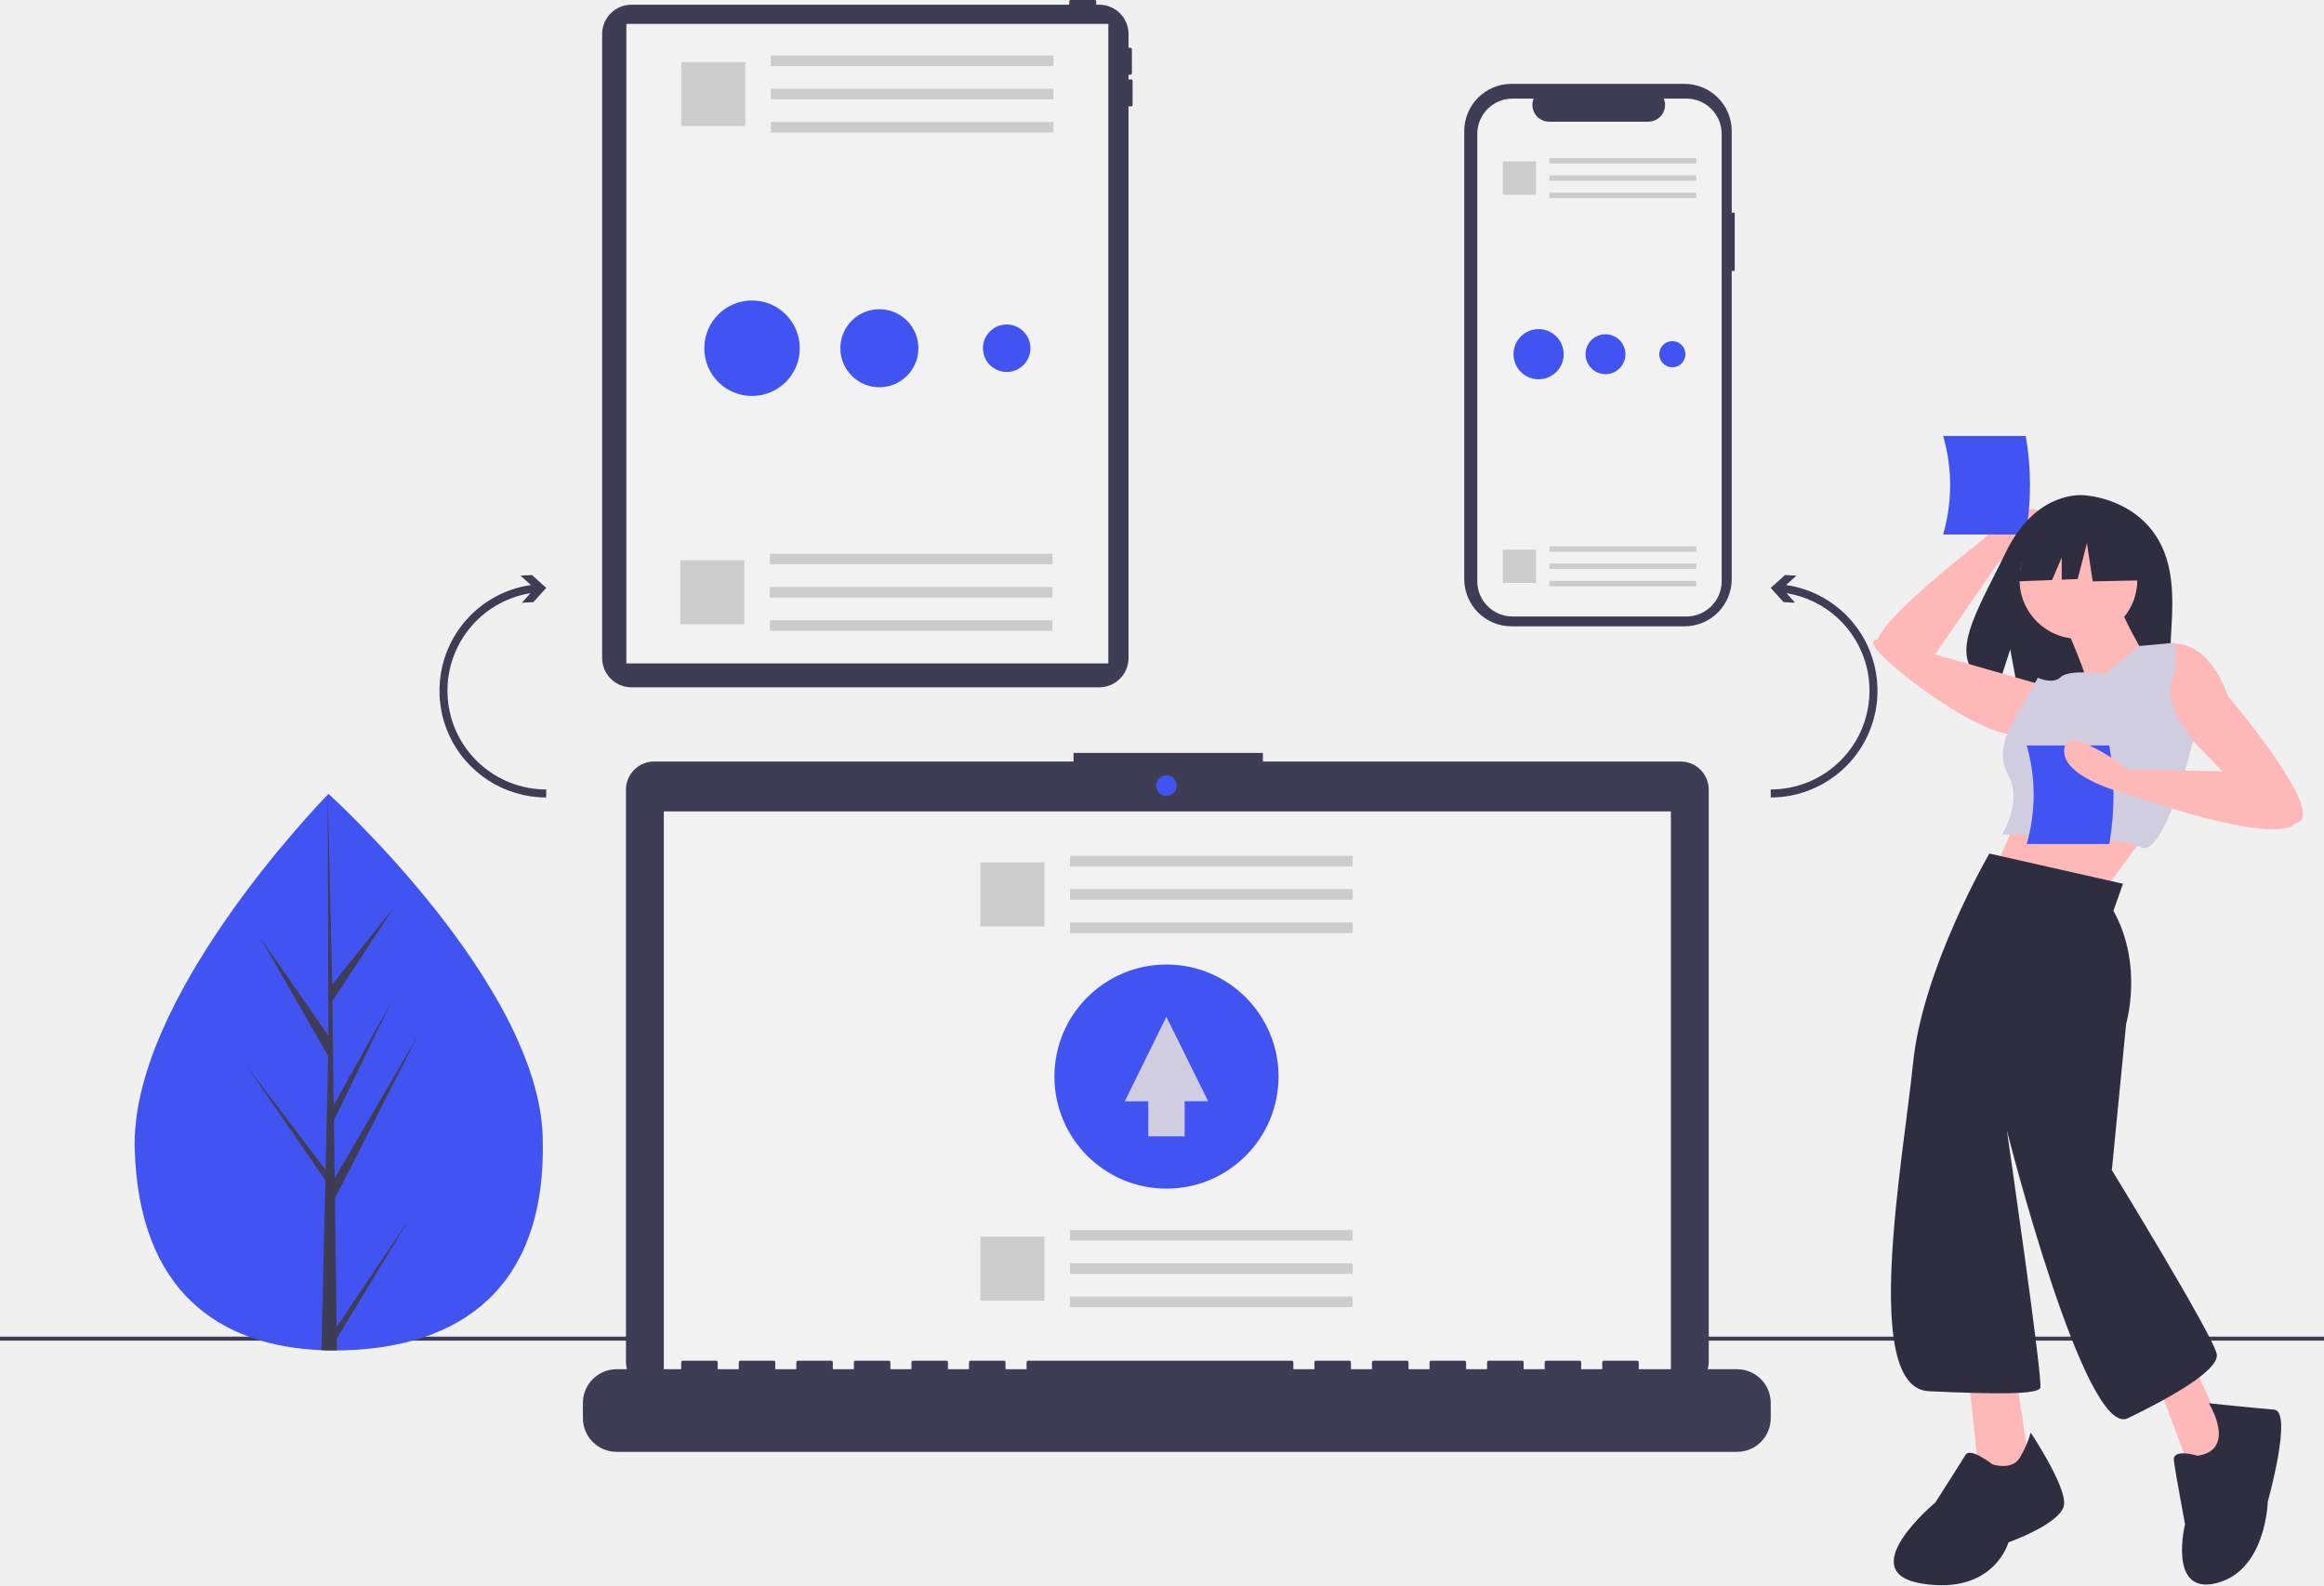
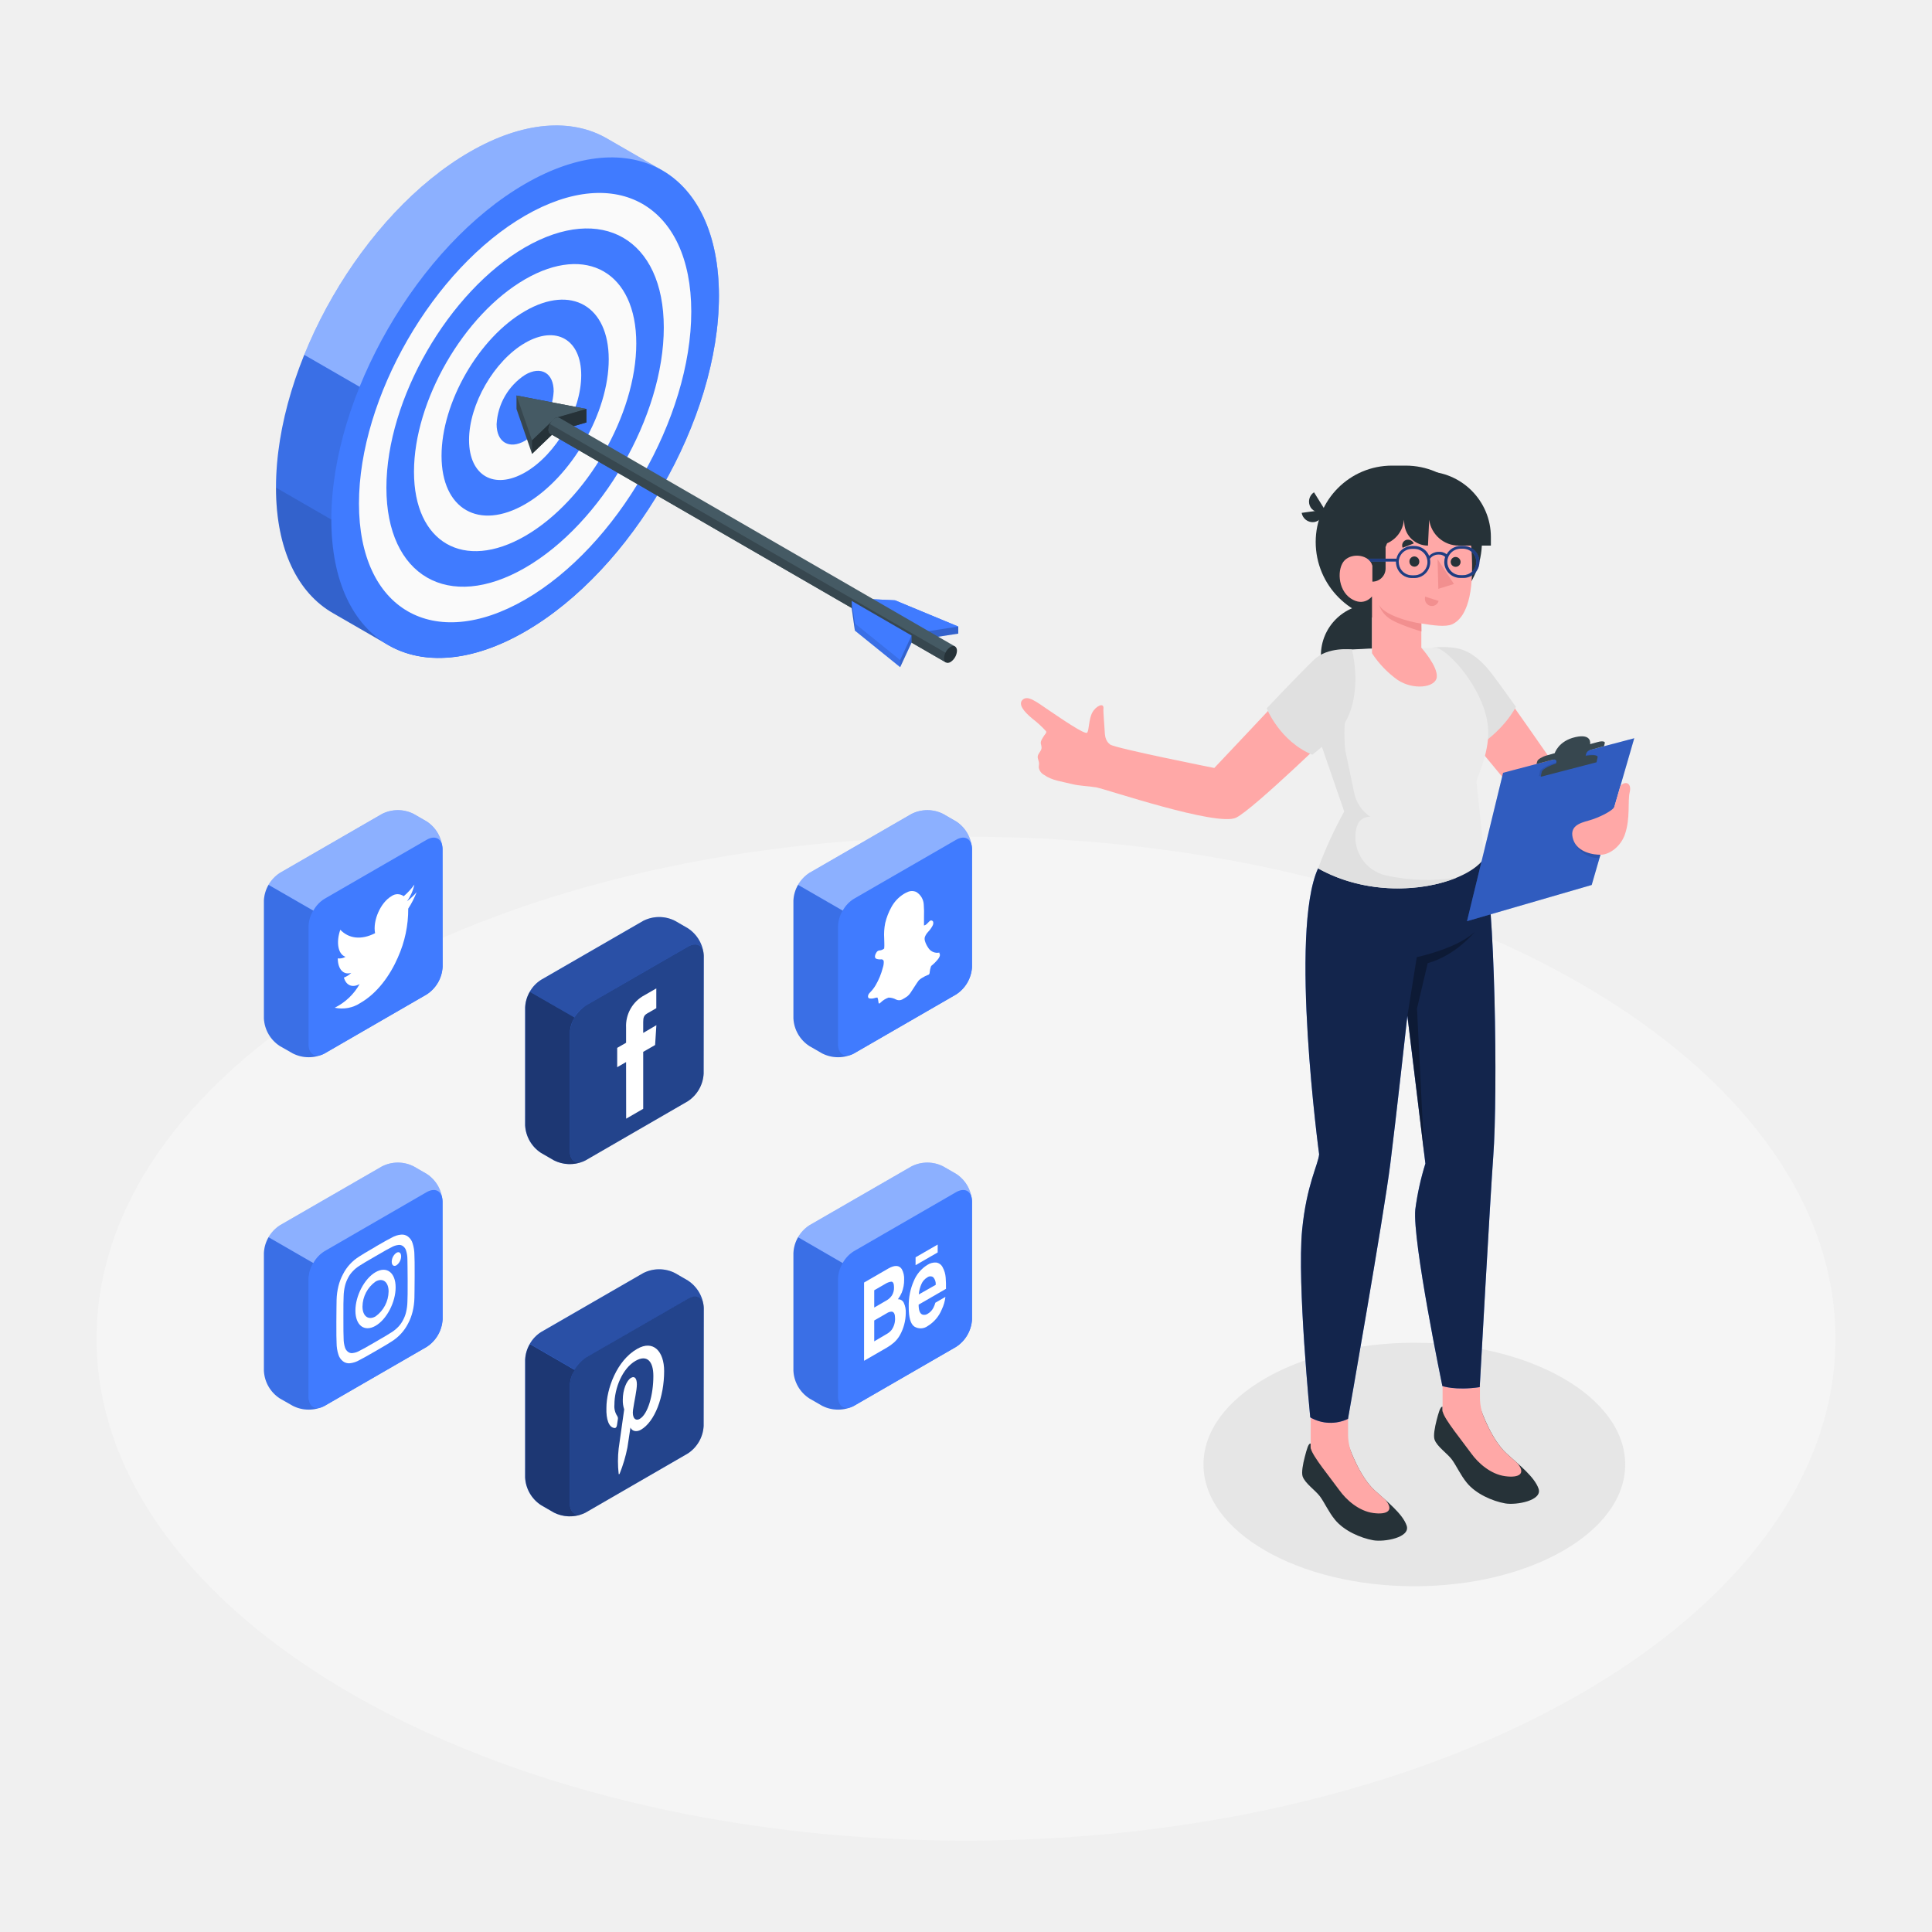
- <svg xmlns="http://www.w3.org/2000/svg" id="b788e214-8c62-4533-b5b0-3b3e1bf4c8d8" data-name="Layer 1" width="1161.522" height="792.25" viewBox="0 0 1161.522 792.25">
-   <path d="M584.621,93.574h-1.346v-2.355h1.009a.673.673,0,0,0,.673-.673V78.435a.673.673,0,0,0-.673-.673h-1.009V70.883a14.653,14.653,0,0,0-14.653-14.653h-1.495V54.548a.673.673,0,0,0-.673-.673H554.342a.673.673,0,0,0-.673.673v1.682H334.837a14.653,14.653,0,0,0-14.653,14.653v311.838a14.653,14.653,0,0,0,14.653,14.653H568.622a14.653,14.653,0,0,0,14.653-14.653V107.032h1.346a.673.673,0,0,0,.673-.673V94.247A.673.673,0,0,0,584.621,93.574Z" transform="translate(-19.23898 -53.87484)" fill="#3f3d56" />
-   <rect x="313.055" y="11.94" width="240.89" height="319.62" fill="#f2f2f2" />
-   <rect y="668" width="1161.522" height="2" fill="#3f3d56" />
-   <path d="M290.491,622.122c2.243,76.794-42.627,104.937-98.938,106.581q-1.962.057-3.906.07-3.917.03-7.758-.13c-50.927-2.114-91.24-29.148-93.325-100.566-2.158-73.909,89.578-169.939,96.461-177.042.006-0.0.006-0.0.012-.007.261-.271.395-.406.395-.406S288.249,545.335,290.491,622.122Z" transform="translate(-19.23898 -53.87484)" fill="#4154f1" />
-   <path d="M187.499,717.066l35.771-53.194-35.697,58.917.075,5.986q-3.917.03-7.758-.13l1.774-76.942-.049-.594.065-.115.17-7.271-39.173-56.875,39.127,51.433.139,1.537,1.34-58.133L149.447,522.719l33.931,48.754-.354-120.436.001-.401.012.394,2.246,94.92,30.836-38.557-30.736,46.734.673,51.999,28.376-50.749-28.272,58.393.375,28.914,41.266-70.692-41.141,80.779Z" transform="translate(-19.23898 -53.87484)" fill="#3f3d56" />
-   <path d="M886.239,160.207h-1.49V119.4A23.618,23.618,0,0,0,861.131,95.781H774.675a23.618,23.618,0,0,0-23.618,23.618V343.273a23.618,23.618,0,0,0,23.618,23.618H861.131a23.618,23.618,0,0,0,23.618-23.618V189.255H886.239Z" transform="translate(-19.23898 -53.87484)" fill="#3f3d56" />
-   <path d="M879.72,120.788V344.335a17.639,17.639,0,0,1-17.635,17.642H775.211a17.638,17.638,0,0,1-17.635-17.642V120.788a17.637,17.637,0,0,1,17.635-17.635h10.54a8.379,8.379,0,0,0,7.759,11.542h49.53a8.379,8.379,0,0,0,7.759-11.542h11.285A17.637,17.637,0,0,1,879.72,120.788Z" transform="translate(-19.23898 -53.87484)" fill="#f2f2f2" />
-   <rect x="774.348" y="79" width="73.396" height="2.727" fill="#ccc" />
-   <rect x="774.348" y="87.636" width="73.396" height="2.727" fill="#ccc" />
-   <rect x="774.348" y="96.273" width="73.396" height="2.727" fill="#ccc" />
-   <rect x="751.073" y="80.686" width="16.629" height="16.629" fill="#ccc" />
-   <rect x="774.348" y="273" width="73.396" height="2.727" fill="#ccc" />
-   <rect x="774.348" y="281.636" width="73.396" height="2.727" fill="#ccc" />
-   <rect x="774.348" y="290.273" width="73.396" height="2.727" fill="#ccc" />
-   <rect x="751.073" y="274.685" width="16.629" height="16.629" fill="#ccc" />
-   <path d="M859.147,434.443H650.425v-4.302H555.783v4.302H346.201a14.118,14.118,0,0,0-14.118,14.118V734.365a14.118,14.118,0,0,0,14.118,14.118H859.147a14.118,14.118,0,0,0,14.118-14.118V448.561A14.118,14.118,0,0,0,859.147,434.443Z" transform="translate(-19.23898 -53.87484)" fill="#3f3d56" />
-   <rect x="331.772" y="405.519" width="503.325" height="283.927" fill="#f2f2f2" />
-   <circle cx="583.005" cy="392.613" r="5.162" fill="#4154f1" />
-   <path d="M887.397,738.159H838.276v-3.539a.702.702,0,0,0-.702-.702H820.733a.702.702,0,0,0-.702.702v3.539h-10.526v-3.539a.702.702,0,0,0-.702-.702H791.962a.702.702,0,0,0-.702.702v3.539h-10.526v-3.539a.702.702,0,0,0-.702-.702H763.191a.702.702,0,0,0-.702.702v3.539H751.963v-3.539a.702.702,0,0,0-.702-.702H734.42a.702.702,0,0,0-.702.702v3.539H723.192v-3.539a.702.702,0,0,0-.702-.702H705.649a.702.702,0,0,0-.702.702v3.539h-10.526v-3.539a.702.702,0,0,0-.702-.702H676.878a.702.702,0,0,0-.702.702v3.539h-10.526v-3.539a.702.702,0,0,0-.702-.702H533.022a.702.702,0,0,0-.702.702v3.539h-10.526v-3.539a.702.702,0,0,0-.702-.702H504.251a.702.702,0,0,0-.702.702v3.539h-10.526v-3.539a.702.702,0,0,0-.702-.702H475.48a.702.702,0,0,0-.702.702v3.539h-10.526v-3.539a.702.702,0,0,0-.702-.702H446.709a.702.702,0,0,0-.702.702v3.539h-10.526v-3.539a.702.702,0,0,0-.702-.702H417.938a.702.702,0,0,0-.702.702v3.539h-10.526v-3.539a.702.702,0,0,0-.702-.702H389.167a.702.702,0,0,0-.702.702v3.539h-10.526v-3.539a.702.702,0,0,0-.702-.702H360.396a.702.702,0,0,0-.702.702v3.539H327.415a16.842,16.842,0,0,0-16.842,16.842v7.615a16.842,16.842,0,0,0,16.842,16.842H887.397A16.842,16.842,0,0,0,904.239,762.616v-7.615A16.842,16.842,0,0,0,887.397,738.159Z" transform="translate(-19.23898 -53.87484)" fill="#3f3d56" />
-   <rect x="534.788" y="427.757" width="141.24" height="5.248" fill="#e6e6e6" />
-   <rect x="534.788" y="444.376" width="141.24" height="5.248" fill="#e6e6e6" />
-   <rect x="534.788" y="460.995" width="141.24" height="5.248" fill="#e6e6e6" />
-   <rect x="534.788" y="427.757" width="141.24" height="5.248" fill="#ccc" />
-   <rect x="534.788" y="444.376" width="141.24" height="5.248" fill="#ccc" />
-   <rect x="534.788" y="460.995" width="141.24" height="5.248" fill="#ccc" />
-   <rect x="490" y="431" width="32" height="32" fill="#ccc" />
-   <rect x="534.788" y="614.756" width="141.24" height="5.248" fill="#ccc" />
-   <rect x="534.788" y="631.376" width="141.24" height="5.248" fill="#ccc" />
-   <rect x="534.788" y="647.995" width="141.24" height="5.248" fill="#ccc" />
-   <rect x="490" y="618" width="32" height="32" fill="#ccc" />
-   <path d="M943.511,362.922a53.197,53.197,0,0,0-31.606-16.678l5.198-4.696-5.751-.29-7.115,6.431,6.431,7.115,5.751.29-4.309-4.764a49.359,49.359,0,0,1-7.872,98.087v4a53.364,53.364,0,0,0,39.272-89.494Z" transform="translate(-19.23898 -53.87484)" fill="#3f3d56" />
-   <path d="M252.967,362.922a53.197,53.197,0,0,1,31.606-16.678l-5.198-4.696,5.751-.29,7.115,6.431-6.431,7.115-5.751.29,4.309-4.764a49.359,49.359,0,0,0,7.872,98.087v4a53.364,53.364,0,0,1-39.272-89.494Z" transform="translate(-19.23898 -53.87484)" fill="#3f3d56" />
-   <rect x="385.274" y="27.756" width="141.24" height="5.248" fill="#ccc" />
-   <rect x="385.274" y="44.376" width="141.24" height="5.248" fill="#ccc" />
-   <rect x="385.274" y="60.995" width="141.24" height="5.248" fill="#ccc" />
-   <rect x="340.486" y="31" width="32" height="32" fill="#ccc" />
-   <rect x="384.788" y="276.757" width="141.24" height="5.248" fill="#ccc" />
-   <rect x="384.788" y="293.376" width="141.24" height="5.248" fill="#ccc" />
-   <rect x="384.788" y="309.995" width="141.24" height="5.248" fill="#ccc" />
-   <rect x="340" y="280" width="32" height="32" fill="#ccc" />
-   <path d="M985.771,381.797l31.894-46.306s27.773-22.269,19.813-26.605-28.8,15.993-28.8,15.993-60.124,46.093-50.21,52.526S985.771,381.797,985.771,381.797Z" transform="translate(-19.23898 -53.87484)" fill="#ffb8b8" />
-   <path d="M990.406,320.986h41.304a144.462,144.462,0,0,0,0-49.247H990.406A88.611,88.611,0,0,1,990.406,320.986Z" transform="translate(-19.23898 -53.87484)" fill="#4154f1" />
-   <path d="M1097.791,323.336c-12.412-20.973-36.969-21.95-36.969-21.95s-23.929-3.06-39.279,28.882c-14.308,29.773-34.054,58.519-3.179,65.488l5.577-17.358,3.454,18.65a120.807,120.807,0,0,0,13.21.226c33.065-1.068,64.554.312,63.54-11.553C1102.797,369.948,1109.734,343.516,1097.791,323.336Z" transform="translate(-19.23898 -53.87484)" fill="#2f2e41" />
-   <path d="M1031.796,452.616l-15.9,36.57,55.651,8.745s26.235-35.775,28.62-38.16Z" transform="translate(-19.23898 -53.87484)" fill="#ffb8b8" />
-   <circle cx="1038.792" cy="289.825" r="29.415" fill="#ffb8b8" />
-   <path d="M1050.876,365.165s13.515,30.21,11.925,33.39,28.62-16.695,28.62-16.695-12.72-21.465-11.925-24.645Z" transform="translate(-19.23898 -53.87484)" fill="#ffb8b8" />
-   <path d="M1095.396,377.885s23.85-13.515,37.365,23.85c0,0,44.52,52.471,36.57,62.011s-38.16-23.055-38.16-23.055l-19.08-19.875s-27.03-7.155-24.645-22.26S1095.396,377.885,1095.396,377.885Z" transform="translate(-19.23898 -53.87484)" fill="#ffb8b8" />
-   <path d="M1039.746,396.17l-55.651-15.9s-29.415-11.925-28.62-4.77,54.061,47.701,71.551,45.316S1039.746,396.17,1039.746,396.17Z" transform="translate(-19.23898 -53.87484)" fill="#ffb8b8" />
-   <path d="M1071.546,390.605s-18.285-2.385-22.26,1.59-11.528.398-11.528.398L1025.038,415.648s-9.143,13.118-1.988,25.838-3.18,29.415-3.18,29.415,57.241,0,69.166,6.36,26.298-53.068,26.298-53.068-14.77-18.085-10.795-29.215,1.59-19.875,1.59-19.875l-17.49,1.59Z" transform="translate(-19.23898 -53.87484)" fill="#d0cde1" />
-   <polygon points="983.936 688.124 990.297 749.34 1014.942 736.62 1006.992 683.354 983.936 688.124" fill="#ffb8b8" />
-   <polygon points="1076.952 687.329 1097.648 742.67 1117.523 728.36 1092.853 674.609 1076.952 687.329" fill="#ffb8b8" />
-   <path d="M1034.181,769.824a49.649,49.649,0,0,1-5.565,12.72c-3.975,6.36-13.515,3.18-13.515,3.18s-11.13-8.745-13.515-4.77-15.105,23.85-15.105,23.85-42.135,34.98-6.36,40.545,42.93-20.67,42.93-20.67,27.03-9.54,27.825-19.08S1034.181,769.824,1034.181,769.824Z" transform="translate(-19.23898 -53.87484)" fill="#2f2e41" />
-   <path d="M1117.657,781.414s-12.72-3.975-11.925,2.385,5.565,31.8,5.565,31.8-8.745,35.775,15.9,29.415,25.44-40.545,25.44-40.545,12.72-45.316,3.18-46.111-32.595-3.18-32.595-3.18S1137.532,778.234,1117.657,781.414Z" transform="translate(-19.23898 -53.87484)" fill="#2f2e41" />
-   <polygon points="1073.065 267.439 1048.804 254.731 1015.301 259.93 1008.369 290.545 1025.624 289.881 1030.444 278.634 1030.444 289.696 1038.406 289.389 1043.027 271.483 1045.916 290.545 1074.22 289.967 1073.065 267.439" fill="#2f2e41" />
-   <path d="M1080.291,495.546l-66.781-15.105s-33.39,57.241-38.16,104.941-26.235,162.182,7.95,163.772,54.061,1.59,55.651-1.59-16.695-128.791-16.695-128.791,38.955,154.232,60.421,143.897,45.316-23.85,44.52-31.8-52.471-92.221-52.471-92.221l7.155-73.141s8.745-29.415-6.36-56.446Z" transform="translate(-19.23898 -53.87484)" fill="#2f2e41" />
-   <path d="M1032.162,475.672h41.304a144.462,144.462,0,0,0,0-49.247H1032.162A88.612,88.612,0,0,1,1032.162,475.672Z" transform="translate(-19.23898 -53.87484)" fill="#4154f1" />
-   <path d="M1152.637,439.896l-69.961-1.59s-31.005-23.85-31.8-9.54,32.595,22.26,32.595,22.26,71.782,25.758,82.797,14.469Z" transform="translate(-19.23898 -53.87484)" fill="#ffb8b8" />
-   <circle cx="375.864" cy="174.031" r="23.864" fill="#4154f1" />
-   <circle cx="439.5" cy="174.031" r="19.5" fill="#4154f1" />
-   <circle cx="503.136" cy="174.031" r="11.864" fill="#4154f1" />
-   <circle cx="768.978" cy="177.02" r="12.536" fill="#4154f1" />
-   <circle cx="802.409" cy="177.02" r="9.967" fill="#4154f1" />
-   <circle cx="835.839" cy="177.02" r="6.536" fill="#4154f1" />
-   <circle cx="583" cy="538.032" r="56" fill="#4154f1" />
-   <polygon points="603.834 550.347 582.946 508.159 562.166 550.401 573.908 550.386 573.908 567.904 592.083 567.904 592.083 550.362 603.834 550.347" fill="#d0cde1" />
+ <svg xmlns="http://www.w3.org/2000/svg" viewBox="0 0 500 500">
+   <g id="freepik--Floor--inject-2">
+     <ellipse id="freepik--floor--inject-2" cx="250" cy="346.45" rx="225.01" ry="129.91" style="fill:#f5f5f5" />
+   </g>
+   <g id="freepik--Shadow--inject-2">
+     <ellipse id="freepik--shadow--inject-2" cx="366.03" cy="379.01" rx="54.57" ry="31.51" style="fill:#e6e6e6" />
+   </g>
+   <g id="freepik--Target--inject-2">
+     <path d="M157.05,35.82c-9.08-5.25-21.62-4.51-35.48,3.49-27.69,16-50.15,54.89-50.14,86.88,0,16.05,5.66,27.3,14.79,32.51,2.38,1.36,11.83,6.82,14.23,8.21,9.07,5.24,21.61,4.49,35.46-3.5,27.69-16,50.15-54.89,50.15-86.88,0-16-5.62-27.2-14.68-32.44" style="fill:#407BFF" />
+     <path d="M71.43,126.19h0c0,16.05,5.66,27.3,14.79,32.51,2.38,1.36,11.83,6.82,14.23,8.21,9.07,5.24,21.6,4.49,35.45-3.5Z" style="opacity:0.2" />
+     <path d="M78.74,91.83c-4.64,11.46-7.31,23.32-7.31,34.36l64.47,37.22h0c9.56-5.52,18.49-13.77,26.09-23.52Z" style="opacity:0.1" />
+     <path d="M162,139.89c14.42-18.5,24.06-42.41,24.06-63.36,0-16-5.62-27.2-14.68-32.44l-14.33-8.27c-9.08-5.25-21.62-4.51-35.48,3.49-18.13,10.48-34,30.77-42.83,52.52Z" style="fill:#fff;opacity:0.4" />
+     <path d="M135.9,47.58c-27.69,16-50.15,54.89-50.15,86.87s22.46,45,50.16,29,50.17-54.89,50.15-86.88S163.57,31.59,135.9,47.58Z" style="fill:#407BFF" />
+     <path d="M135.9,55.81c-23.76,13.72-43,47.09-43,74.52s19.27,38.56,43,24.85,43-47.09,43-74.53S159.66,42.09,135.9,55.81Z" style="fill:#fafafa" />
+     <path d="M135.9,64C116.08,75.49,100,103.33,100,126.22s16.07,32.17,35.9,20.72,35.89-39.28,35.89-62.17S155.73,52.59,135.9,64Z" style="fill:#407BFF" />
+     <path d="M135.9,72.27c-15.89,9.18-28.76,31.49-28.76,49.83s12.88,25.79,28.77,16.61,28.76-31.48,28.76-49.83S151.79,63.1,135.9,72.27Z" style="fill:#fafafa" />
+     <path d="M135.9,80.5c-12,6.9-21.64,23.69-21.63,37.49s9.69,19.39,21.64,12.49S157.54,106.8,157.54,93,147.85,73.6,135.9,80.5Z" style="fill:#407BFF" />
+     <path d="M135.9,88.74c-8,4.62-14.51,15.88-14.51,25.13s6.5,13,14.52,8.38,14.51-15.88,14.51-25.14S143.92,84.11,135.9,88.74Z" style="fill:#fafafa" />
+     <path d="M135.9,97a16.33,16.33,0,0,0-7.38,12.79c0,4.7,3.31,6.61,7.39,4.26a16.35,16.35,0,0,0,7.38-12.79C143.29,96.52,140,94.61,135.9,97Z" style="fill:#407BFF" />
+     <polygon points="248 162.15 231.63 155.36 221.5 154.88 221.5 156.72 237 165.68 248 163.98 248 162.15" style="fill:#407BFF" />
+     <polygon points="221.5 154.88 231.63 155.36 248 162.15 237 163.85 221.5 154.88" style="fill:#407BFF" />
+     <polygon points="237 165.68 237 163.85 248 162.15 248 163.98 237 165.68" style="opacity:0.2" />
+     <polygon points="237 163.85 221.5 154.88 221.5 156.72 237 165.68 237 163.85" style="opacity:0.1" />
+     <polygon points="151.76 105.84 133.67 102.36 133.67 105.84 137.69 117.45 143.75 111.65 143.75 111.65 151.76 109.33 151.76 105.84" style="fill:#37474f" />
+     <polygon points="133.67 102.36 137.69 113.97 143.75 108.16 143.75 108.16 151.76 105.84 133.67 102.36" style="fill:#455a64" />
+     <polygon points="137.69 113.97 137.69 117.45 143.75 111.65 143.75 108.16 137.69 113.97" style="fill:#263238" />
+     <polygon points="143.75 108.16 151.76 105.84 151.76 109.33 143.75 111.65 143.75 108.16" style="fill:#263238" />
+     <path d="M144.83,108.16a1.14,1.14,0,0,0-1.21.08,3.75,3.75,0,0,0-1.67,2.93,1.2,1.2,0,0,0,.5,1.11h0l102.36,59.17,2.33-4.16Z" style="fill:#455a64" />
+     <path d="M142.32,109.73a3.38,3.38,0,0,0-.37,1.44,1.2,1.2,0,0,0,.5,1.11h0l102.36,59.17,1.05-1.86Z" style="fill:#37474f" />
+     <path d="M246,167.41a3.7,3.7,0,0,0-1.68,2.92c0,1.09.75,1.53,1.68,1a3.72,3.72,0,0,0,1.67-2.93C247.64,167.32,246.89,166.87,246,167.41Z" style="fill:#263238" />
+     <polygon points="235.91 166.32 235.91 166.31 235.91 164.47 220.41 155.51 220.41 157.35 221.24 163.2 232.96 172.67 235.91 166.32 235.91 166.32" style="fill:#407BFF" />
+     <polygon points="220.41 155.51 221.24 161.35 221.24 163.19 220.41 157.35 220.41 155.51" style="opacity:0.2" />
+     <polygon points="235.91 164.47 232.96 170.82 232.96 172.66 235.91 166.31 235.91 164.47" style="opacity:0.2" />
+     <polygon points="221.24 161.35 232.96 170.82 232.96 172.66 221.24 163.19 221.24 161.35" style="opacity:0.1" />
+   </g>
+   <g id="freepik--social-icons--inject-2">
+     <path d="M72.4,225.93l26.46-15.28a9.07,9.07,0,0,1,8.21,0l3.34,1.93a9.09,9.09,0,0,1,4.11,7.12v30.54a9.05,9.05,0,0,1-4.11,7.11L84,272.63a9.07,9.07,0,0,1-8.21,0L72.4,270.7a9.07,9.07,0,0,1-4.1-7.11V233A9.06,9.06,0,0,1,72.4,225.93Z" style="fill:#407BFF" />
+     <path d="M114.52,219.7c0-2.62-1.84-3.68-4.11-2.38L84,232.6a9.07,9.07,0,0,0-4.11,7.11v30.55c0,2.62,1.84,3.68,4.11,2.37l26.45-15.28a9.05,9.05,0,0,0,4.11-7.11Z" style="fill:#407BFF" />
+     <path d="M68.3,263.59a9,9,0,0,0,4.1,7.11l3.35,1.93a9.17,9.17,0,0,0,7.51.34c-1.94.73-3.41-.36-3.41-2.71V239.72a8.44,8.44,0,0,1,1.2-4.05L69.5,229a8.4,8.4,0,0,0-1.2,4Z" style="opacity:0.1" />
+     <path d="M114.47,219c-.31-2.09-2-2.85-4.06-1.66L84,232.6a8.29,8.29,0,0,0-2.91,3.07L69.5,229a8.32,8.32,0,0,1,2.9-3.06l26.46-15.28a9.07,9.07,0,0,1,8.21,0l3.34,1.94A9.18,9.18,0,0,1,114.47,219Z" style="fill:#fff;opacity:0.4" />
+     <path d="M103,247.71a30.3,30.3,0,0,0,2.65-12.56,23.28,23.28,0,0,0,2.17-4.25,15.61,15.61,0,0,1-2.49,2.35,11.74,11.74,0,0,0,1.91-4.31,17,17,0,0,1-2.76,3,2.66,2.66,0,0,0-3.18,0c-2.8,1.62-4.87,6.31-4.23,9.57-3.62,1.84-6.82,1.39-9-.89-1.14,3.27-.59,6.36,1.35,7a3.11,3.11,0,0,1-2,.41c0,2.72,1.4,4.39,3.49,3.75A5.52,5.52,0,0,1,89,253c.56,2,2.16,2.73,4.07,1.68a15.06,15.06,0,0,1-6.44,6.12,8.68,8.68,0,0,0,6.66-1.25c4.3-2.48,7.61-7,9.71-11.82" style="fill:#fff" />
+     <path d="M209.43,225.93l26.46-15.28a9.07,9.07,0,0,1,8.21,0l3.34,1.93a9.09,9.09,0,0,1,4.11,7.12v30.54a9.05,9.05,0,0,1-4.11,7.11L221,272.63a9.07,9.07,0,0,1-8.21,0l-3.35-1.93a9.07,9.07,0,0,1-4.1-7.11V233A9.06,9.06,0,0,1,209.43,225.93Z" style="fill:#407BFF" />
+     <path d="M251.55,219.7c0-2.62-1.84-3.68-4.11-2.37L221,232.6a9.07,9.07,0,0,0-4.11,7.11v30.55c0,2.62,1.84,3.68,4.11,2.37l26.45-15.27a9.09,9.09,0,0,0,4.11-7.12Z" style="fill:#407BFF" />
+     <path d="M251.5,219c-.31-2.09-2-2.85-4.06-1.66L221,232.6a8.29,8.29,0,0,0-2.91,3.07L206.53,229a8.32,8.32,0,0,1,2.9-3.06l26.46-15.28a9.07,9.07,0,0,1,8.21,0l3.34,1.94A9.18,9.18,0,0,1,251.5,219Z" style="fill:#fff;opacity:0.4" />
+     <path d="M205.33,263.59a9.07,9.07,0,0,0,4.1,7.11l3.35,1.93a9.21,9.21,0,0,0,7.51.33c-1.94.73-3.41-.36-3.41-2.7V239.71a8.44,8.44,0,0,1,1.2-4.05L206.53,229a8.44,8.44,0,0,0-1.2,4Z" style="opacity:0.1" />
+     <path d="M243.25,246.58h0s0,0,0,0h0a1.28,1.28,0,0,0-.59,0h0a2.73,2.73,0,0,1-2.46-1.34,5.81,5.81,0,0,1-.84-1.77h0a1.85,1.85,0,0,1,0-1h0a4.13,4.13,0,0,1,.84-1.31h0a7.24,7.24,0,0,0,1.14-1.57h0a1.73,1.73,0,0,0,.17-.42l0-.14a1.06,1.06,0,0,0,0-.44h0a.57.57,0,0,0-.4-.36h0c-.21-.08-.46.06-.68.3h0a7.26,7.26,0,0,1-.61.62,0,0,0,0,0,0,0,1.38,1.38,0,0,1-.69.37,1.35,1.35,0,0,1,0-.23h0c0-.63,0-1.31,0-2h0a27.47,27.47,0,0,0-.06-3.15v0a4.06,4.06,0,0,0-1.94-3.3,2.71,2.71,0,0,0-2.37.07h0a7.62,7.62,0,0,0-.85.44,9.14,9.14,0,0,0-3.24,3.45,16.3,16.3,0,0,0-1.58,4.09h0a15.32,15.32,0,0,0-.26,4h0c0,.87.09,1.68,0,2.53a.11.11,0,0,1,0,.06,2.06,2.06,0,0,1-.81.43h0a4,4,0,0,1-.63.1h0a1.11,1.11,0,0,0-.61.56h0v0a1.88,1.88,0,0,0-.34,1v.07h0a.56.56,0,0,0,.2.4c.09.06.17.09.22.12h0a3.12,3.12,0,0,0,1.28.11h0a.6.6,0,0,1,.57.51,4.32,4.32,0,0,1-.23,1.64h0A17.7,17.7,0,0,1,226.6,255a9.34,9.34,0,0,1-1.42,1.83l0,0a1.81,1.81,0,0,0-.51.75.3.3,0,0,0,0,.1.67.67,0,0,0,.08.56.35.35,0,0,0,.21.14h0a2.77,2.77,0,0,0,1.31-.06h0a2.74,2.74,0,0,1,.82-.16s0,.12.09.29.11.72.2,1.11c0,.11.09.17.17.15a.66.66,0,0,0,.32-.22l0,0a5.53,5.53,0,0,1,2.08-1.31h0a4,4,0,0,1,1.95.5h0a1.75,1.75,0,0,0,1.56,0h0a12.33,12.33,0,0,0,1.32-.81h0a4.5,4.5,0,0,0,1-1.15s0,0,0,0c.7-1,1.33-2.13,2-3h0a4,4,0,0,1,.81-.62h0a9.3,9.3,0,0,1,1.7-.85l.06,0a.77.77,0,0,0,.19-.28.66.66,0,0,0,.06-.22c0-.1,0-.15,0-.06a.29.29,0,0,0,0-.09,7,7,0,0,1,.33-1.48.89.89,0,0,1,.35-.37l0,0a10.84,10.84,0,0,0,1.35-1.36l0,0a2.91,2.91,0,0,0,.55-.88h0c.14-.37.07-.72-.12-.79Z" style="fill:#fff;fill-rule:evenodd" />
+     <path d="M209.43,317.13l26.46-15.27a9.07,9.07,0,0,1,8.21,0l3.34,1.93a9.07,9.07,0,0,1,4.11,7.11v30.55a9.08,9.08,0,0,1-4.11,7.11L221,363.83a9.07,9.07,0,0,1-8.21,0l-3.35-1.93a9.06,9.06,0,0,1-4.1-7.11V324.24A9.06,9.06,0,0,1,209.43,317.13Z" style="fill:#407BFF" />
+     <path d="M251.55,310.9c0-2.62-1.84-3.68-4.11-2.37L221,323.8a9.08,9.08,0,0,0-4.11,7.11v30.55c0,2.62,1.84,3.68,4.11,2.37l26.45-15.27a9.07,9.07,0,0,0,4.11-7.11Z" style="fill:#407BFF" />
+     <path d="M231.41,347.4a7.53,7.53,0,0,0,1.49-1.87,12,12,0,0,0,1.51-5.7,5.59,5.59,0,0,0-.51-2.67,1.59,1.59,0,0,0-1.52-.91,8.62,8.62,0,0,0,1-1.74,8.75,8.75,0,0,0,.61-3.33,5.13,5.13,0,0,0-.61-2.74c-.67-1-1.8-1.08-3.41-.19l-6.35,3.67v20.25l5.92-3.42A11.33,11.33,0,0,0,231.41,347.4Zm-5.16-13.48,2.86-1.65a3.8,3.8,0,0,1,1.55-.58c.48,0,.71.52.71,1.46a3.79,3.79,0,0,1-.53,2.09,4.12,4.12,0,0,1-1.39,1.3l-3.2,1.85Zm0,13.22v-5.4l3.24-1.87a2.34,2.34,0,0,1,1.31-.42c.56.08.84.64.84,1.69a4.91,4.91,0,0,1-.87,3,4.16,4.16,0,0,1-1.33,1.12Z" style="fill:#fff" />
+     <path d="M236.64,343.32a3.08,3.08,0,0,0,3.43-.13,9,9,0,0,0,3.66-4.3,10,10,0,0,0,.94-3.25l-2.6,1.5a6.47,6.47,0,0,1-.52,1.33,3.66,3.66,0,0,1-1.41,1.5,1.61,1.61,0,0,1-1.4.25q-1-.36-1-2.58l7.08-4.09a28.31,28.31,0,0,0-.08-2.92,6.49,6.49,0,0,0-.78-2.65,2.23,2.23,0,0,0-1.68-1.24,3.73,3.73,0,0,0-2.28.62,8.8,8.8,0,0,0-3.48,4.08,15.62,15.62,0,0,0-1.34,6.74Q235.16,342.34,236.64,343.32Zm1.82-11a3.65,3.65,0,0,1,1.52-1.73,1.3,1.3,0,0,1,1.51-.07,2.56,2.56,0,0,1,.67,2L237.78,335A8.11,8.11,0,0,1,238.46,332.32Z" style="fill:#fff" />
+     <polygon points="242.67 322.09 236.95 325.39 236.95 327.43 242.67 324.13 242.67 322.09" style="fill:#fff" />
+     <path d="M251.5,310.19c-.31-2.09-2-2.84-4.06-1.66L221,323.8a8.29,8.29,0,0,0-2.91,3.07l-11.55-6.68a8.39,8.39,0,0,1,2.9-3.06l26.46-15.28a9.13,9.13,0,0,1,8.21,0l3.34,1.94A9.18,9.18,0,0,1,251.5,310.19Z" style="fill:#fff;opacity:0.4" />
+     <path d="M205.33,354.79a9.06,9.06,0,0,0,4.1,7.11l3.35,1.93a9.17,9.17,0,0,0,7.51.33c-1.94.73-3.41-.36-3.41-2.7V330.91a8.37,8.37,0,0,1,1.2-4l-11.55-6.68a8.44,8.44,0,0,0-1.2,4.05Z" style="opacity:0.1" />
+     <path d="M182.14,338.51a9.09,9.09,0,0,0-4.1-7.11l-3.35-1.93a9.07,9.07,0,0,0-8.21,0L140,344.74a9.09,9.09,0,0,0-4.11,7.12V382.4a9.09,9.09,0,0,0,4.11,7.12l3.34,1.93a9.13,9.13,0,0,0,8.21,0L178,376.17a9.09,9.09,0,0,0,4.1-7.11Z" style="fill:#407BFF" />
+     <path d="M135.92,382.41a9.07,9.07,0,0,0,4.11,7.11l3.34,1.93a9.13,9.13,0,0,0,7.51.33c-1.93.73-3.4-.36-3.4-2.7V358.53a8.28,8.28,0,0,1,1.21-4l-11.56-6.68a8.44,8.44,0,0,0-1.2,4.05Z" style="opacity:0.55" />
+     <path d="M182.14,338.49c0-2.62-1.84-3.68-4.1-2.37l-26.46,15.27a9.08,9.08,0,0,0-4.1,7.12v30.54c0,2.67,1.83,3.7,4.1,2.4L178,376.15a9.06,9.06,0,0,0,4.1-7.11Z" style="opacity:0.45" />
+     <path d="M182.09,337.8c-.31-2.08-2-2.84-4.06-1.66l-26.44,15.27a8.29,8.29,0,0,0-2.91,3.07l-11.55-6.67a8.24,8.24,0,0,1,2.9-3.06l26.45-15.28a9.09,9.09,0,0,1,8.22,0L178,331.4A9.19,9.19,0,0,1,182.09,337.8Z" style="opacity:0.35" />
+     <path d="M159.12,369.58c.25,0,.48-.27.55-.75.05-.33.17-1.16.23-1.5s0-.61-.16-.86a4.55,4.55,0,0,1-.73-2.93c0-4.32,2.09-9.41,5.46-11.35,3-1.72,4.62.14,4.62,3.89,0,4.93-1.41,9.9-3.52,11.12-1.16.67-2-.31-1.75-2.28.33-2.36,1-5.07,1-6.64,0-1.4-.49-2.28-1.5-1.7-1.19.69-2.14,3.13-2.14,5.66a7.29,7.29,0,0,0,.36,2.51s-1.22,8.63-1.43,10.14a29,29,0,0,0,0,6.52c0,.19.19.14.27-.06a37.42,37.42,0,0,0,2-6.75c.14-.84.78-5.15.78-5.15.39.91,1.52,1.25,2.72.56,3.57-2.06,6-8.47,6-15.18,0-5.07-2.79-8.18-7-5.73-5.28,3-7.94,10.4-7.94,15.26C156.84,367.3,157.56,369.5,159.12,369.58Z" style="fill:#fff" />
+     <path d="M72.4,317.13l26.46-15.27a9.07,9.07,0,0,1,8.21,0l3.34,1.93a9.07,9.07,0,0,1,4.11,7.11v30.55a9.08,9.08,0,0,1-4.11,7.11L84,363.83a9.07,9.07,0,0,1-8.21,0L72.4,361.9a9.06,9.06,0,0,1-4.1-7.11V324.24A9.06,9.06,0,0,1,72.4,317.13Z" style="fill:#407BFF" />
+     <path d="M68.3,354.79a9.08,9.08,0,0,0,4.1,7.12l3.35,1.93a9.21,9.21,0,0,0,7.51.33c-1.94.73-3.41-.36-3.41-2.7V330.92a8.44,8.44,0,0,1,1.2-4.05L69.5,320.2a8.44,8.44,0,0,0-1.2,4.05Z" style="opacity:0.1" />
+     <path d="M114.52,310.91c0-2.62-1.84-3.68-4.11-2.37L84,323.81a9.08,9.08,0,0,0-4.11,7.11v30.55c0,2.62,1.84,3.68,4.11,2.37l26.45-15.27a9.08,9.08,0,0,0,4.11-7.11Z" style="fill:#407BFF" />
+     <path d="M114.47,310.19c-.31-2.09-2-2.84-4.06-1.66L84,323.8a8.29,8.29,0,0,0-2.91,3.07L69.5,320.19a8.39,8.39,0,0,1,2.9-3.06l26.46-15.28a9.13,9.13,0,0,1,8.21,0l3.34,1.94A9.18,9.18,0,0,1,114.47,310.19Z" style="fill:#fff;opacity:0.4" />
+     <path d="M97.19,325.1c2.7-1.57,3-1.74,4.09-2.29a4.56,4.56,0,0,1,1.89-.62,1.57,1.57,0,0,1,1.16.34,2.09,2.09,0,0,1,.76,1.11,7.6,7.6,0,0,1,.35,2.31c0,1.4.06,1.82.06,5.43s0,4-.06,5.5a12.62,12.62,0,0,1-.35,2.71,8,8,0,0,1-.76,2,7.42,7.42,0,0,1-1.16,1.69,9,9,0,0,1-1.89,1.55c-1.07.68-1.39.88-4.09,2.44s-3,1.74-4.1,2.29a4.58,4.58,0,0,1-1.88.62,1.59,1.59,0,0,1-1.17-.34,2.25,2.25,0,0,1-.76-1.11,7.6,7.6,0,0,1-.35-2.31c-.05-1.4-.06-1.82-.06-5.43s0-4,.06-5.5a12.62,12.62,0,0,1,.35-2.71,8.88,8.88,0,0,1,.76-2,7.15,7.15,0,0,1,1.17-1.69,8.61,8.61,0,0,1,1.88-1.55c1.07-.68,1.39-.88,4.1-2.44m0-2.44c-2.76,1.59-3.1,1.81-4.18,2.5a11.5,11.5,0,0,0-4.26,4.64,13.1,13.1,0,0,0-1.17,3.07,16.44,16.44,0,0,0-.47,3.55c0,1.47-.06,1.94-.06,5.61s0,4.13.06,5.54a9.92,9.92,0,0,0,.47,3,3.43,3.43,0,0,0,1.17,1.72,2.51,2.51,0,0,0,1.79.52A6.06,6.06,0,0,0,93,352c1.08-.56,1.42-.74,4.18-2.33s3.09-1.81,4.18-2.5a11.74,11.74,0,0,0,4.25-4.64,13.1,13.1,0,0,0,1.17-3.07,16.54,16.54,0,0,0,.47-3.56c0-1.47.06-1.93.06-5.6s0-4.13-.06-5.54a9.92,9.92,0,0,0-.47-3,3.38,3.38,0,0,0-1.17-1.72,2.51,2.51,0,0,0-1.79-.52,5.83,5.83,0,0,0-2.46.79c-1.09.56-1.43.74-4.18,2.33" style="fill:#fff" />
+     <path d="M97.19,329.24c-2.88,1.66-5.21,6.11-5.21,9.95s2.33,5.59,5.21,3.93,5.2-6.11,5.2-9.95-2.33-5.59-5.2-3.93m0,11.45c-1.87,1.07-3.38-.07-3.38-2.56a8.09,8.09,0,0,1,3.38-6.46c1.86-1.07,3.38.07,3.38,2.56a8.12,8.12,0,0,1-3.38,6.46" style="fill:#fff" />
+     <path d="M103.81,325.14a2.92,2.92,0,0,1-1.21,2.32c-.67.39-1.22,0-1.22-.92a2.89,2.89,0,0,1,1.22-2.32c.67-.39,1.21,0,1.21.92" style="fill:#fff" />
+     <path d="M182.14,247.36a9.1,9.1,0,0,0-4.1-7.12l-3.35-1.93a9.07,9.07,0,0,0-8.21,0L140,253.59a9.07,9.07,0,0,0-4.11,7.11v30.55a9.07,9.07,0,0,0,4.11,7.11l3.34,1.93a9.07,9.07,0,0,0,8.21,0L178,285a9.1,9.1,0,0,0,4.1-7.12Z" style="fill:#407BFF" />
+     <path d="M135.92,291.25a9.09,9.09,0,0,0,4.11,7.12l3.34,1.93a9.21,9.21,0,0,0,7.51.33c-1.93.73-3.4-.36-3.4-2.7V267.38a8.35,8.35,0,0,1,1.21-4.05l-11.56-6.67a8.44,8.44,0,0,0-1.2,4Z" style="opacity:0.55" />
+     <path d="M182.14,247.36c0-2.62-1.84-3.68-4.1-2.37l-26.46,15.27a9.06,9.06,0,0,0-4.1,7.11v30.55c0,2.62,1.83,3.68,4.1,2.37L178,285a9.08,9.08,0,0,0,4.1-7.12Z" style="opacity:0.45" />
+     <path d="M162.05,289.51l4.41-2.55V272.22l3.08-1.77.33-5.13-3.41,2v-2.81c0-1.16.18-1.72,1-2.21l2.39-1.38v-5.12l-3.06,1.76a9,9,0,0,0-4.76,8.37v3.94l-2.3,1.32v5l2.3-1.33Z" style="fill:#fff" />
+     <path d="M182.09,246.65c-.31-2.09-2-2.85-4.06-1.66l-26.44,15.27a8.21,8.21,0,0,0-2.91,3.07l-11.55-6.68a8.24,8.24,0,0,1,2.9-3.06l26.45-15.28a9.09,9.09,0,0,1,8.22,0l3.33,1.94A9.15,9.15,0,0,1,182.09,246.65Z" style="opacity:0.35" />
+   </g>
+   <g id="freepik--Character--inject-2">
+     <path d="M371.57,167.6c6.38.29,9.42,1.28,12.76,5.21s20,28.1,20,28.1-2.95,8.28-9.41,7.57l-12.68-15.34Z" style="fill:#ffa8a7" />
+     <path d="M370.72,167.61s4.58-.6,7.85.58,5.82,3.93,7.74,6.47,6,8.26,6,8.26-3.05,6.4-11.37,11.22Z" style="fill:#e0e0e0" />
+     <g id="freepik--character--inject-2">
+       <path d="M363.12,160.65h-2.21a20.41,20.41,0,0,1-20.41-20.4h0a19.75,19.75,0,0,1,19.75-19.75h3.52a19.75,19.75,0,0,1,19.75,19.75h0A20.41,20.41,0,0,1,363.12,160.65Z" style="fill:#263238" />
+       <path d="M341.85,182.86h0a13.25,13.25,0,0,0,13.24-13.25V156.37h0a13.24,13.24,0,0,0-13.24,13.24Z" style="fill:#263238" />
+       <path d="M348.86,375v-1.38c.55,1.62,3.08,8.6,6.91,12.1,3.05,2.78,7.21,6,8.27,9.1s-5.79,4.3-8.64,3.8c-3.31-.59-7.59-2.46-9.92-5.33-1.64-2-2.68-4.4-3.86-6s-3.86-3.36-4.5-5.19c-.34-1,.07-3.21.56-5.07s.93-3.59,1.51-3.43c0,.21,0,1.05,0,1.05a7.65,7.65,0,0,0,4.84,1.63C345.44,376.35,348.87,376.07,348.86,375Z" style="fill:#263238" />
+       <path d="M358.53,388.16c-.94-.85-1.89-1.67-2.76-2.46-2.68-2.44-4.72-6.59-5.89-9.42a13.25,13.25,0,0,1-1-5.09v-5.51h-9.67v9h0v.24l.05,0c.47,2,4.91,7.35,7.43,10.83,1.69,2.34,4.9,5.31,8.73,5.82C359,392.06,360.9,390.91,358.53,388.16Z" style="fill:#ffa8a7" />
+       <path d="M383,365.46v-1.38c.55,1.62,3.08,8.6,6.91,12.1,3.05,2.78,7.21,6,8.27,9.09s-5.79,4.31-8.64,3.81c-3.31-.59-7.59-2.47-9.92-5.33-1.64-2-2.69-4.4-3.86-6s-3.87-3.36-4.5-5.19c-.35-1,.07-3.21.55-5.08.45-1.71.94-3.58,1.52-3.42v1.05a7.63,7.63,0,0,0,4.84,1.63C379.57,366.82,383,366.54,383,365.46Z" style="fill:#263238" />
+       <path d="M392.66,378.63c-.94-.85-1.89-1.67-2.76-2.46-2.68-2.45-4.72-6.59-5.89-9.42a13.29,13.29,0,0,1-1-5.09v-5.51h-9.67v9h0v.24l.05,0c.47,2,4.9,7.35,7.42,10.83,1.69,2.34,4.91,5.31,8.74,5.82C393.17,382.53,395,381.38,392.66,378.63Z" style="fill:#ffa8a7" />
+       <path d="M341.12,224.73c-7.5,16.37.27,74,.27,74-.23,2.66-3.26,7.89-4.4,19.58-1.33,13.81,2.1,48.5,2.1,48.5a10.46,10.46,0,0,0,9.77.39s9.22-52.24,10.95-66c1.51-12,4.42-38.35,4.42-38.35l4.66,38.28A70.87,70.87,0,0,0,366.28,313c-.79,8.08,7,45.7,7,45.7s3.34,1.22,9.67.29c0,0,2.77-49.93,3.5-59.66,1.23-16.35.47-67.35-2.53-77Z" style="fill:#407BFF" />
+       <path d="M341.12,224.73c-7.5,16.37.27,74,.27,74-.23,2.66-3.26,7.89-4.4,19.58-1.33,13.81,2.1,48.5,2.1,48.5a10.46,10.46,0,0,0,9.77.39s9.22-52.24,10.95-66c1.51-12,4.42-38.35,4.42-38.35l4.66,38.28A70.87,70.87,0,0,0,366.28,313c-.79,8.08,7,45.7,7,45.7s3.34,1.22,9.67.29c0,0,2.77-49.93,3.5-59.66,1.23-16.35.47-67.35-2.53-77Z" style="opacity:0.7" />
+       <path d="M364.23,262.91l2.43-15.2s10.29-2.14,15-6.53c0,0-4.9,6.1-12.17,8.09L366.72,261l1.86,37.66Z" style="opacity:0.3" />
+       <path d="M354.34,167.85h0c-2.85.2-3.8.13-5.87.34-4.13.43-5.13,6.47-6.82,10a16.45,16.45,0,0,0-.45,12.39L347.89,210s-3.13,7.58-6.77,14.74c16.8,9.38,37.79,4.45,42.84-2.4.21-1.45-1.08-12.8-1.88-20.21,3-7.43,3.74-12.13,2.49-17-2.32-9.11-10.62-17.49-13-17.48Z" style="fill:#ebebeb" />
+       <path d="M340.06,127.4l2.91,4.68a2.68,2.68,0,0,1-3.79-.78A2.9,2.9,0,0,1,340.06,127.4Z" style="fill:#263238" />
+       <path d="M336.87,132.73l5.46-.76a2.68,2.68,0,0,1-2.25,3.15A2.91,2.91,0,0,1,336.87,132.73Z" style="fill:#263238" />
+       <path d="M376.16,129.2c2.27,1.34,5.07,7.05,4.8,19-.24,10.15-3.53,12.66-5.18,13.38s-4.84.29-7.94-.23v6.27s4.28,4.79,4,7.59-6.19,3.45-10.19.72a26,26,0,0,1-6.58-6.88V154.35s-2.09,2.8-5.51.52S346,147,348,145s6.35-1.44,7.15,1.35c0,0,5.07-3.77,5.07-13.1C360.24,129.33,370.75,128.87,376.16,129.2Z" style="fill:#ffa8a7" />
+       <path d="M367.31,145.27a1.29,1.29,0,0,1-1.21,1.39,1.31,1.31,0,0,1-1.34-1.26A1.29,1.29,0,0,1,366,144,1.31,1.31,0,0,1,367.31,145.27Z" style="fill:#263238" />
+       <path d="M368.84,154.41l3.47,1.11a1.79,1.79,0,0,1-2.26,1.24A1.9,1.9,0,0,1,368.84,154.41Z" style="fill:#f28f8f" />
+       <path d="M365.89,140.64,363,141.76a1.5,1.5,0,0,1,.84-2A1.65,1.65,0,0,1,365.89,140.64Z" style="fill:#263238" />
+       <path d="M378,145.41a1.28,1.28,0,1,1-1.34-1.27A1.32,1.32,0,0,1,378,145.41Z" style="fill:#263238" />
+       <polygon points="372.04 144.71 372.24 152.39 376.28 151.14 372.04 144.71" style="fill:#f28f8f" />
+       <path d="M367.84,161.38c-3.26-.43-10-2.36-11-5a6.81,6.81,0,0,0,2.35,3.39c2,1.71,8.67,3.65,8.67,3.65Z" style="fill:#f28f8f" />
+       <path d="M358.64,226.55a10.16,10.16,0,0,1-7.57-12.38,5.12,5.12,0,0,1,.18-.52,3.3,3.3,0,0,1,3.4-2.26h0a9.82,9.82,0,0,1-4.2-6.26s-2.73-13.23-2.35-11-1-6.08.7-10.78l-6.63-4.08-1.25.87a16.89,16.89,0,0,0,.28,10.47L347.89,210a110.37,110.37,0,0,0-6.77,14.74c12.38,6.91,27,6.05,35.91,2.38A49.07,49.07,0,0,1,358.64,226.55Z" style="fill:#e0e0e0" />
+       <path d="M348.47,168.19c-4.71.08-7,1.37-13.27,8.24-3.9,4.31-20.94,22.32-20.94,22.32s-25.61-5.09-26.94-6.06-1.38-2.41-1.45-3.85-.38-4.57-.3-5.5c.15-1.62-1.94-.65-2.88,1.06s-.81,4.58-1.34,5.21-6.88-3.75-10-5.86-5.51-4.06-6.82-2.52c-.94,1.1.33,2.84,2.63,4.74a27.16,27.16,0,0,1,3.52,3.22c.31.36-.24.86-.43,1.14-.35.54-1,1.42-.89,2.09a5.6,5.6,0,0,1,.2,1.07c0,.83-.89,1.44-1,2.27-.06.6.32,1.16.35,1.77,0,.38-.09.77-.06,1.16a2.59,2.59,0,0,0,1.28,1.8c2.18,1.56,4.66,1.74,7.16,2.39,2.08.54,4.08.5,6.42.89s31.3,10.24,36.2,7.84c4.5-2.21,25.87-23,25.87-23C353,179.91,348.47,168.19,348.47,168.19Z" style="fill:#ffa8a7" />
+       <path d="M349.89,168.08s-6.29-.81-9.89,2.71c-4.54,4.43-12.18,12.53-12.18,12.53s3.36,8.5,11.8,12c0,0,6.83-5.17,8.85-9S351.71,176.11,349.89,168.08Z" style="fill:#e0e0e0" />
+     </g>
+     <polygon points="422.94 191.06 389 200 379.66 238.4 411.93 229.03 422.94 191.06" style="fill:#407BFF" />
+     <polygon points="422.94 191.06 389 200 379.66 238.4 411.93 229.03 422.94 191.06" style="opacity:0.25" />
+     <g style="opacity:0.1">
+       <path d="M407.6,218.25a6.76,6.76,0,0,0,6.35,3.8l.25-.85Z" />
+     </g>
+     <g style="opacity:0.1">
+       <path d="M412.72,197.16s.12-.58.28-1.3-1.84-.74-4.45-.06l-5,1.29c-2.61.68-4.86,1.81-5,2.52l-.28,1.3Z" />
+     </g>
+     <path d="M415.32,192.29c.1-.44-.71-.56-1.8-.26l-2,.55s.59-2.8-3.8-1.82-5.36,4.16-5.36,4.16l-2.11.6c-1.17.33-2.23,1-2.37,1.4l-.25.81,17.49-4.61S415.22,192.74,415.32,192.29Z" style="fill:#37474f" />
+     <path d="M412.91,193.67c-1.6.39-2.26.6-2.5,1.71s-.39,2.18-.39,2.18l-7.73,2s.37-1.59.49-2.21-.15-1-1.38-.67l-.1-.49,12.12-3.09Z" style="fill:#37474f" />
+     <path d="M413.18,197.28l.28-1.29c.16-.72-1.84-.75-4.45-.07l-5,1.3c-2.61.67-4.85,1.8-5,2.52l-.28,1.29Z" style="fill:#37474f" />
+     <path d="M419.36,203.39s-1.27,4.34-1.56,5.37-4.09,2.9-6.58,3.58-5.23,1.5-4.05,5c1.09,3.22,5.2,3.95,7.29,3.86s5-2.09,6.08-5.31c1.43-4.11.66-8.49,1.23-10.89S420.61,202,419.36,203.39Z" style="fill:#ffa8a7" />
+     <path d="M355.17,145.53v5h0a3.42,3.42,0,0,0,3.42-3.42v-5.61Z" style="fill:#263238" />
+     <path d="M368.84,122h0a17,17,0,0,1,17,17v2.2h-8.31a7.73,7.73,0,0,1-7.66-6.69h0l-.31,6.69h0a6.14,6.14,0,0,1-6.12-5.61l-.1-1.09h0a7.28,7.28,0,0,1-7.26,6.7h-.74l-.85-12Z" style="fill:#263238" />
+     <path d="M354.68,145.32h6.61c0,.05,0,.1,0,.15a4.13,4.13,0,0,0,4.13,4.12H366a4.13,4.13,0,0,0,4.13-4.12,3.86,3.86,0,0,0-.09-.84l0,0a2.71,2.71,0,0,1,2.18-1.12,2.29,2.29,0,0,1,1.79.62,4.05,4.05,0,0,0-.23,1.31,4.13,4.13,0,0,0,4.13,4.12h.63a4.13,4.13,0,1,0,0-8.25H378a4.11,4.11,0,0,0-3.6,2.15,3,3,0,0,0-2.13-.64,3.57,3.57,0,0,0-2.41,1.05,4.13,4.13,0,0,0-3.81-2.56h-.63a4.13,4.13,0,0,0-4,3.28H354A3.66,3.66,0,0,1,354.68,145.32Zm19.88.15A3.43,3.43,0,0,1,378,142h.63a3.43,3.43,0,0,1,0,6.86H378A3.43,3.43,0,0,1,374.56,145.47Zm-12.58,0a3.43,3.43,0,0,1,3.43-3.43H366a3.43,3.43,0,0,1,0,6.86h-.63A3.43,3.43,0,0,1,362,145.47Z" style="fill:#407BFF" />
+     <path d="M354.68,145.32h6.61c0,.05,0,.1,0,.15a4.13,4.13,0,0,0,4.13,4.12H366a4.13,4.13,0,0,0,4.13-4.12,3.86,3.86,0,0,0-.09-.84l0,0a2.71,2.71,0,0,1,2.18-1.12,2.29,2.29,0,0,1,1.79.62,4.05,4.05,0,0,0-.23,1.31,4.13,4.13,0,0,0,4.13,4.12h.63a4.13,4.13,0,1,0,0-8.25H378a4.11,4.11,0,0,0-3.6,2.15,3,3,0,0,0-2.13-.64,3.57,3.57,0,0,0-2.41,1.05,4.13,4.13,0,0,0-3.81-2.56h-.63a4.13,4.13,0,0,0-4,3.28H354A3.66,3.66,0,0,1,354.68,145.32Zm19.88.15A3.43,3.43,0,0,1,378,142h.63a3.43,3.43,0,0,1,0,6.86H378A3.43,3.43,0,0,1,374.56,145.47Zm-12.58,0a3.43,3.43,0,0,1,3.43-3.43H366a3.43,3.43,0,0,1,0,6.86h-.63A3.43,3.43,0,0,1,362,145.47Z" style="opacity:0.5" />
+   </g>
</svg>
